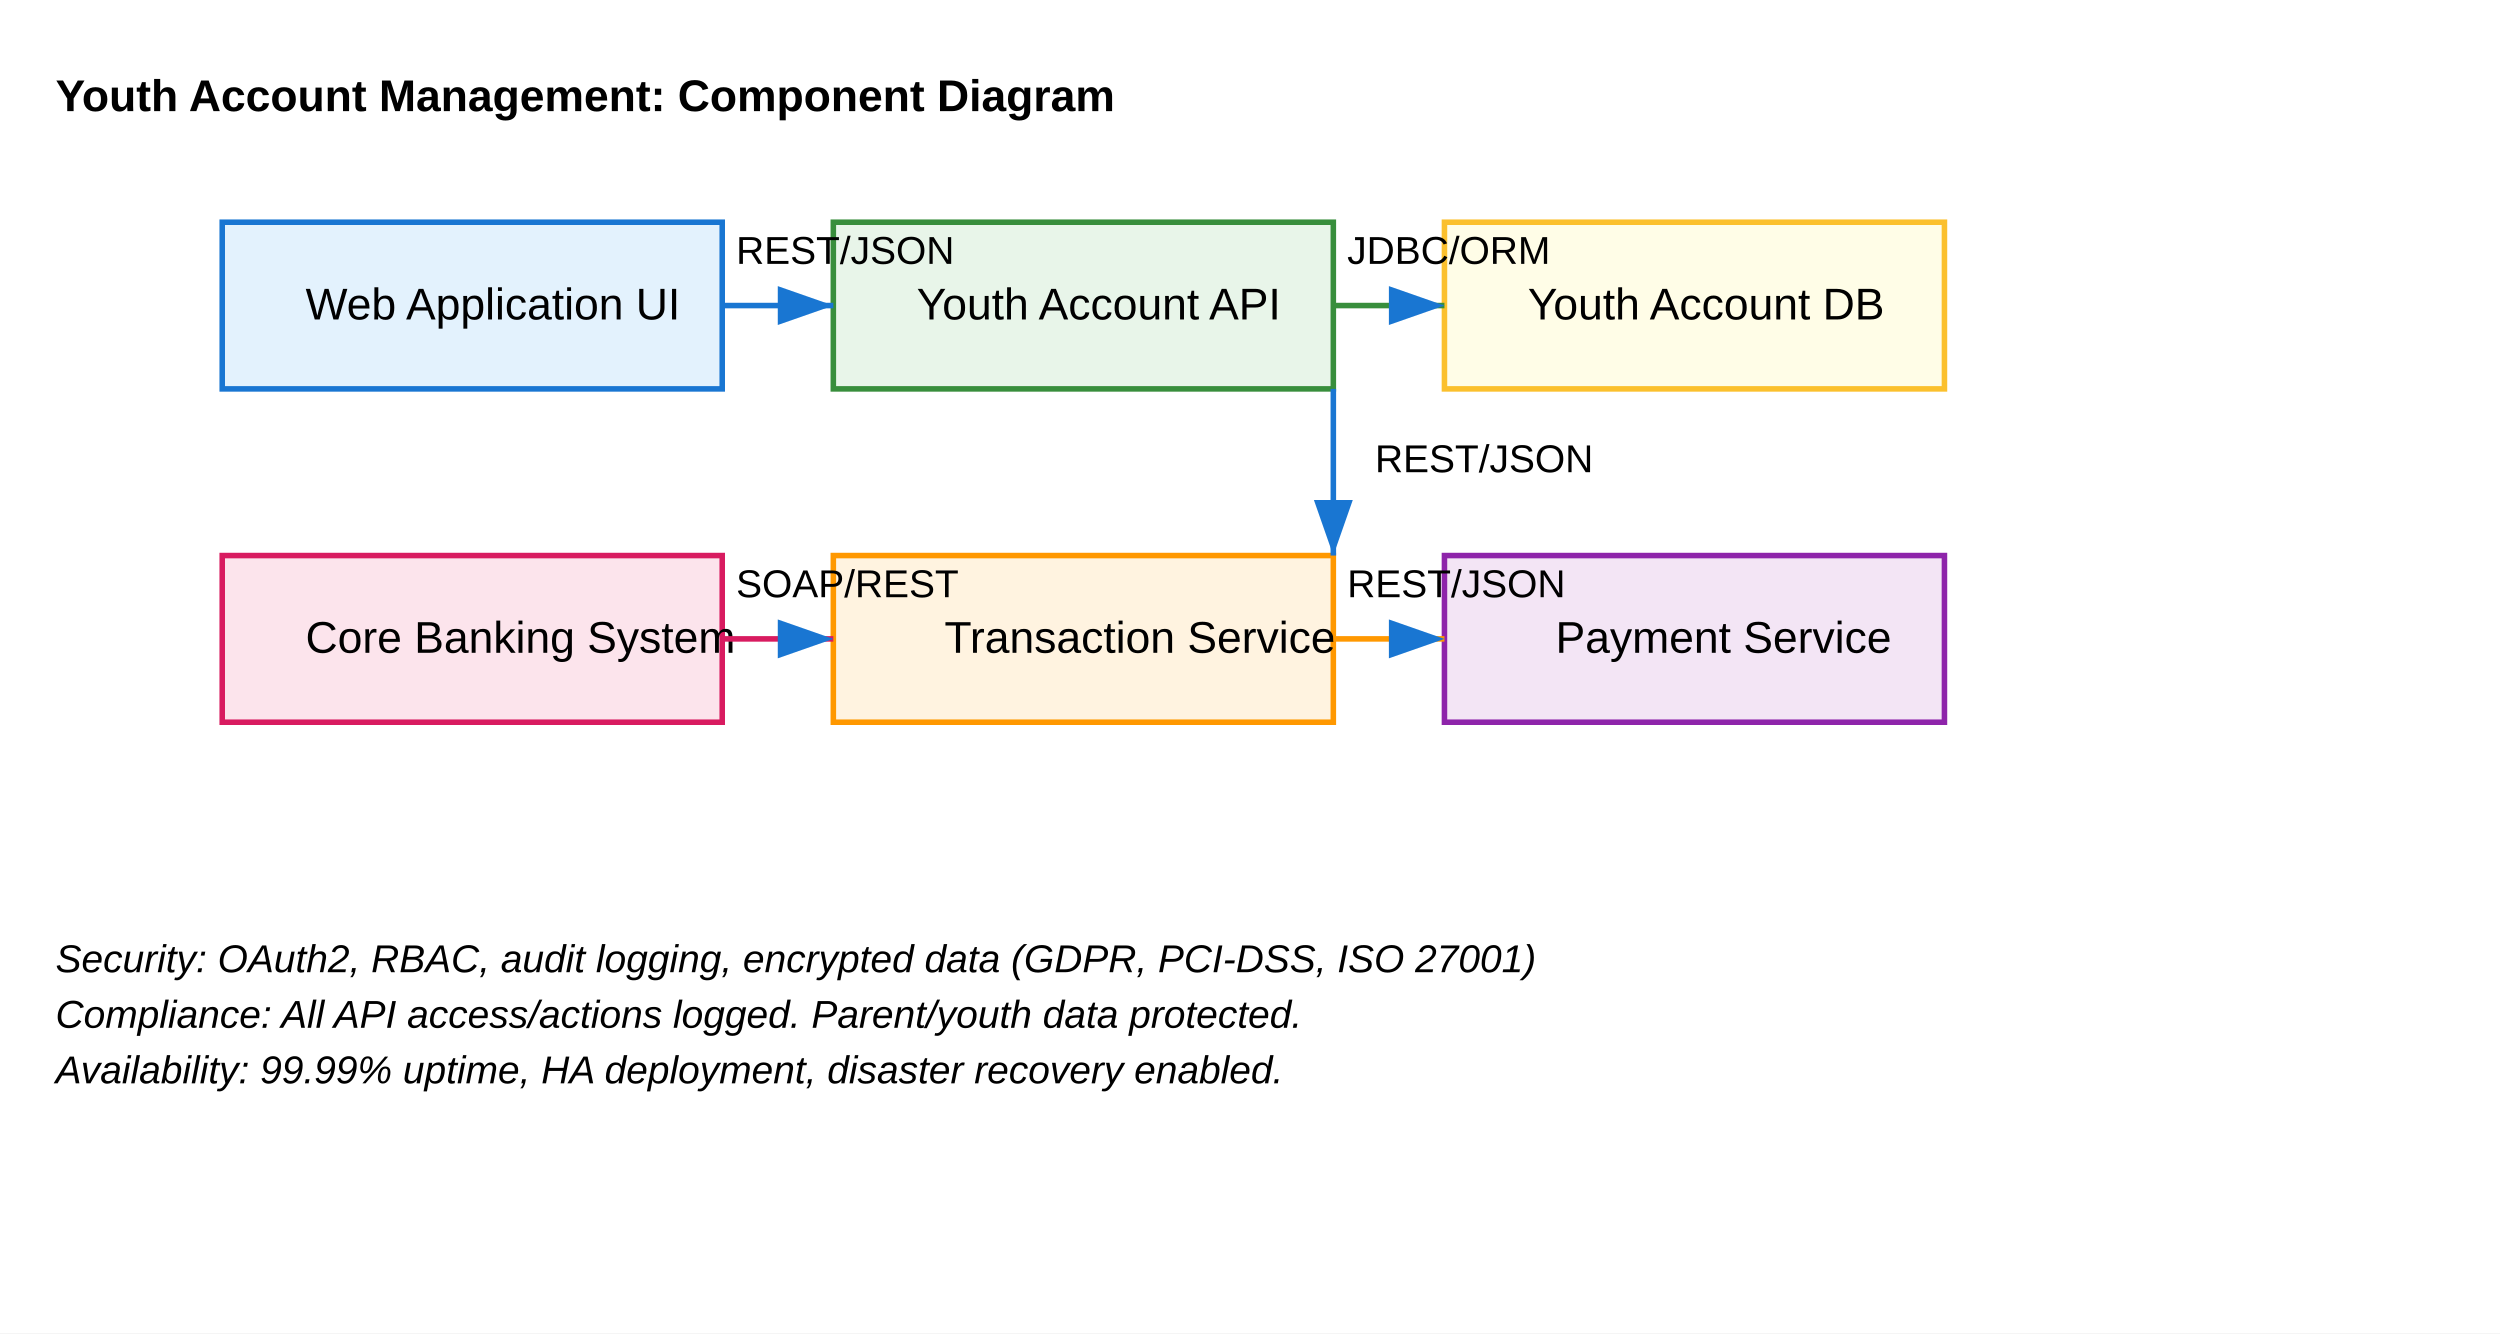
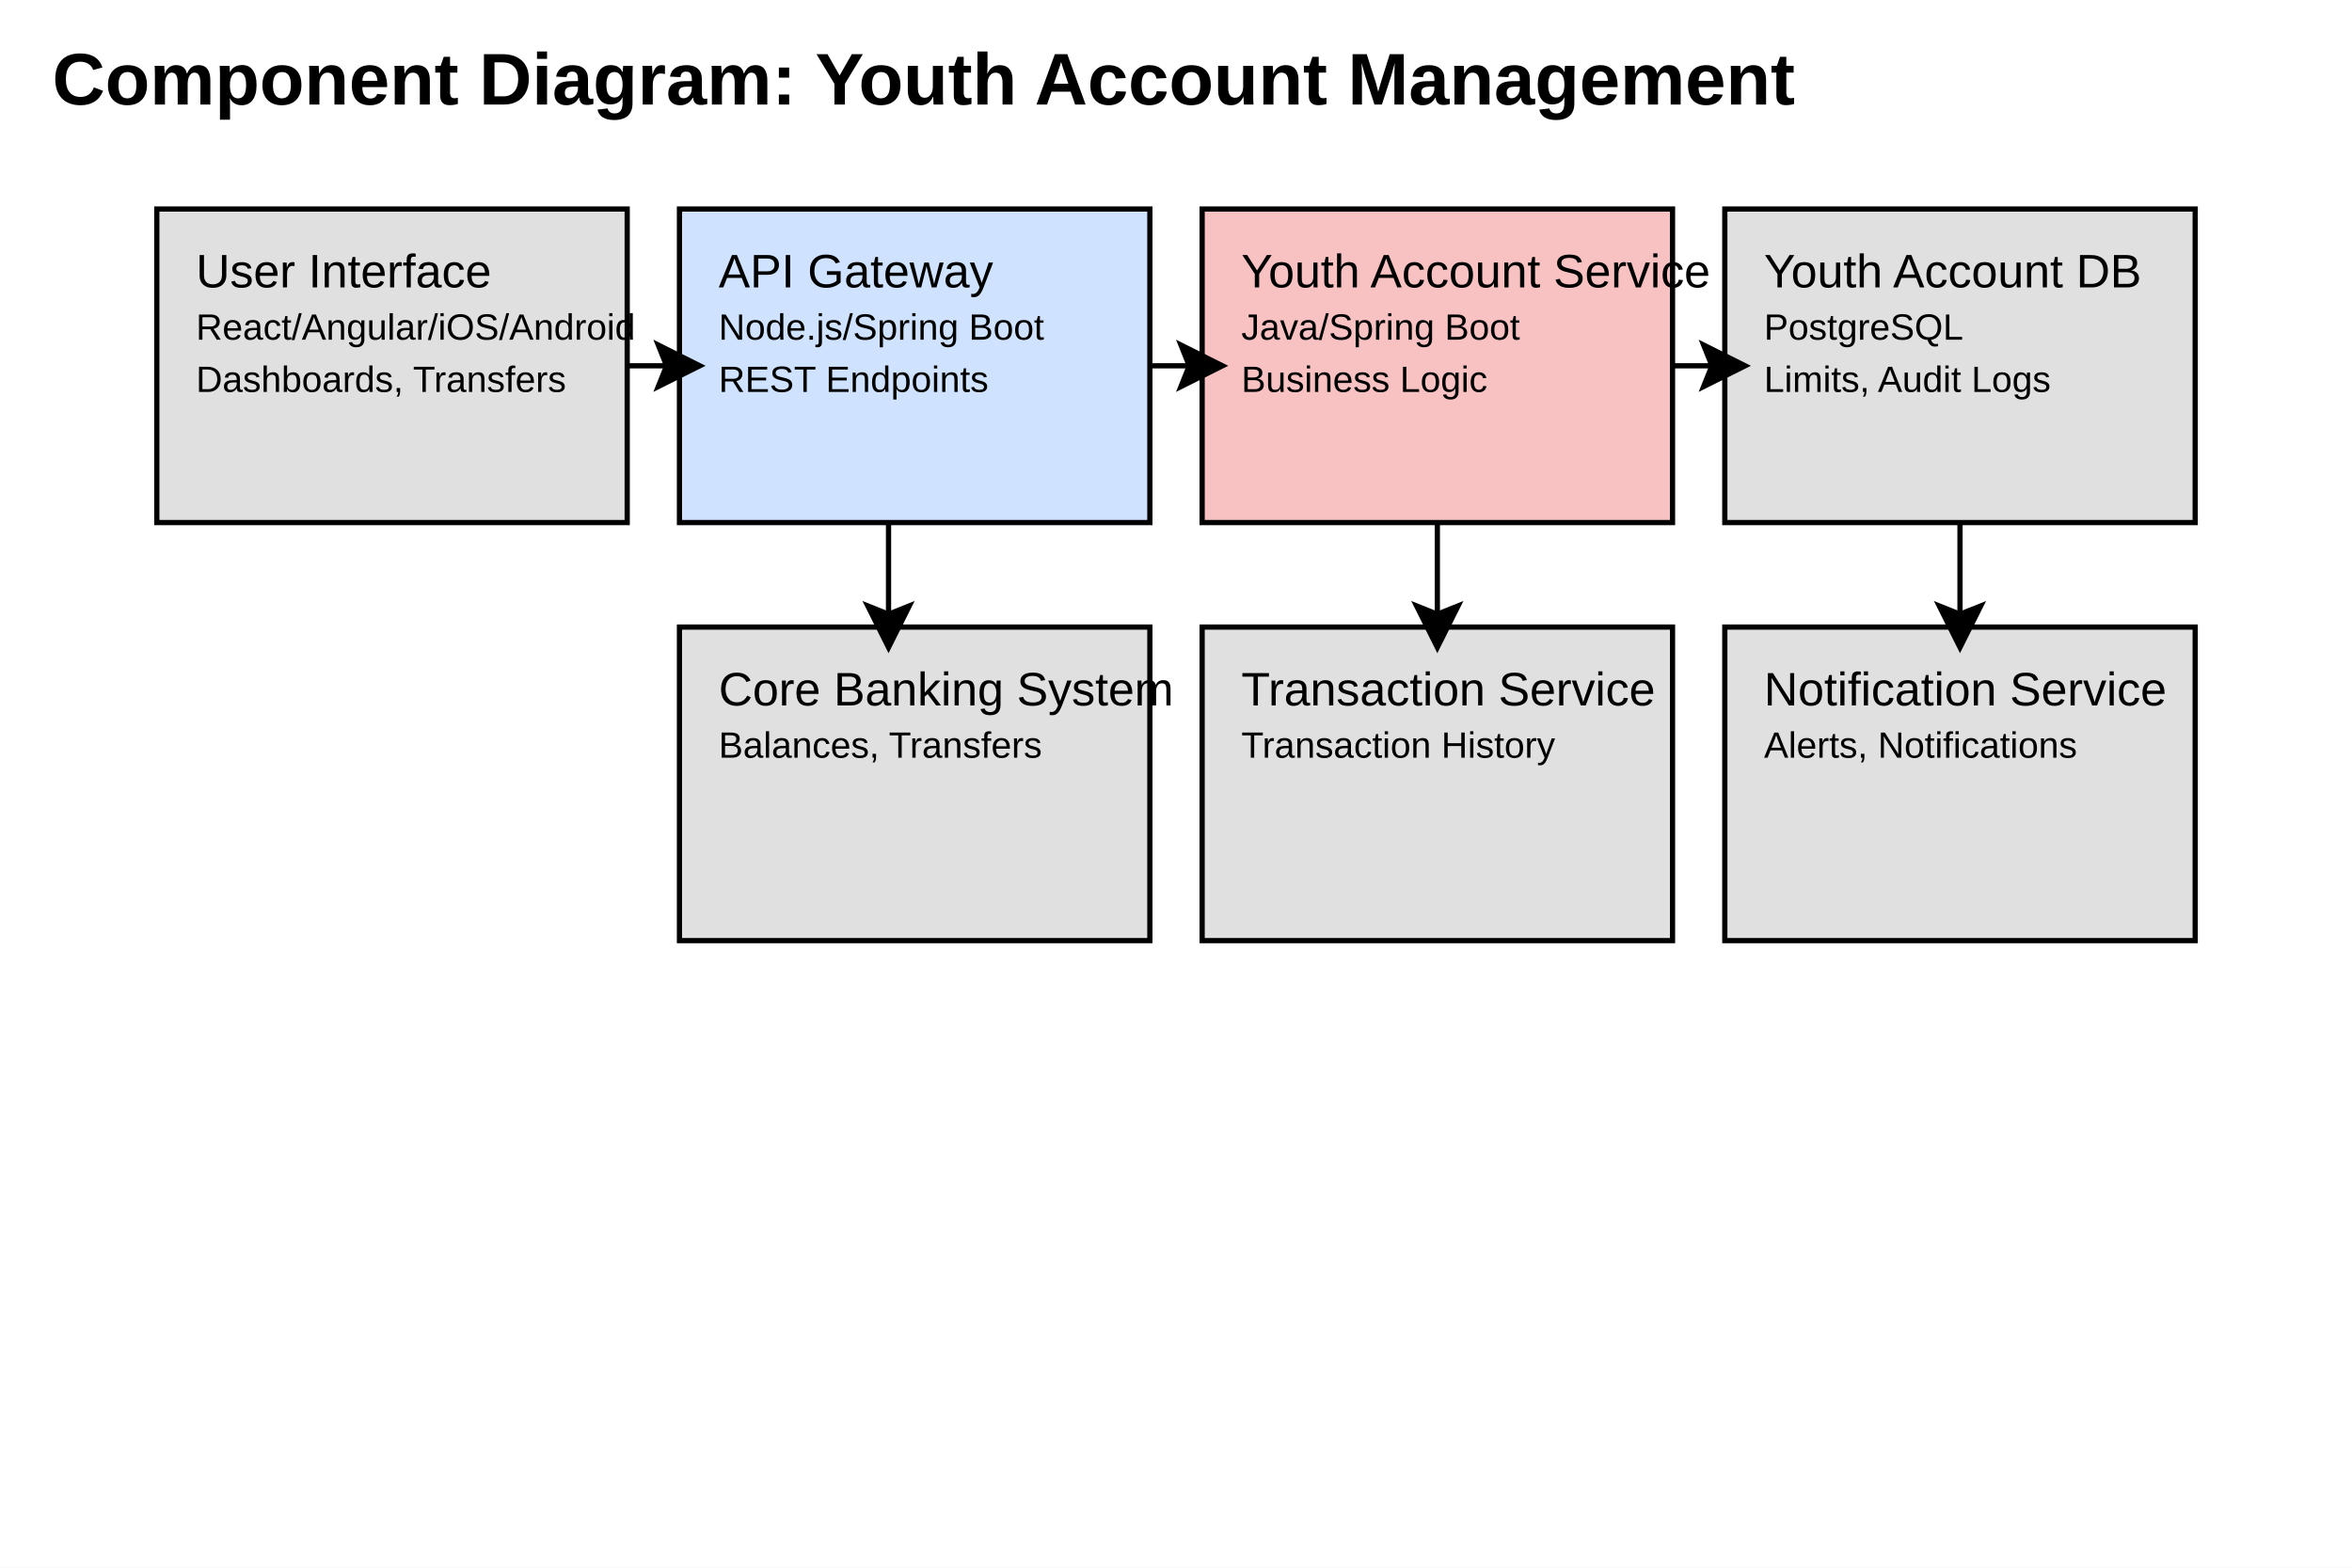
- <svg xmlns="http://www.w3.org/2000/svg" width="900" height="480">
-   <rect width="900" height="480" fill="#fff" />
-   <g font-family="Arial" font-size="16">
-     <text x="20" y="40" font-weight="bold">Youth Account Management: Component Diagram</text>
-     <rect x="80" y="80" width="180" height="60" fill="#e3f2fd" stroke="#1976d2" stroke-width="2" />
-     <text x="110" y="115">Web Application UI</text>
-     <rect x="300" y="80" width="180" height="60" fill="#e8f5e9" stroke="#388e3c" stroke-width="2" />
-     <text x="330" y="115">Youth Account API</text>
-     <rect x="520" y="80" width="180" height="60" fill="#fffde7" stroke="#fbc02d" stroke-width="2" />
-     <text x="550" y="115">Youth Account DB</text>
-     <rect x="300" y="200" width="180" height="60" fill="#fff3e0" stroke="#ff9800" stroke-width="2" />
-     <text x="340" y="235">Transaction Service</text>
-     <rect x="520" y="200" width="180" height="60" fill="#f3e5f5" stroke="#8e24aa" stroke-width="2" />
-     <text x="560" y="235">Payment Service</text>
-     <rect x="80" y="200" width="180" height="60" fill="#fce4ec" stroke="#d81b60" stroke-width="2" />
-     <text x="110" y="235">Core Banking System</text>
-     <line x1="260" y1="110" x2="300" y2="110" stroke="#1976d2" stroke-width="2" marker-end="url(#arrow)" />
-     <text x="265" y="95" font-size="14">REST/JSON</text>
-     <line x1="480" y1="110" x2="520" y2="110" stroke="#388e3c" stroke-width="2" marker-end="url(#arrow)" />
-     <text x="485" y="95" font-size="14">JDBC/ORM</text>
-     <line x1="480" y1="230" x2="520" y2="230" stroke="#ff9800" stroke-width="2" marker-end="url(#arrow)" />
-     <text x="485" y="215" font-size="14">REST/JSON</text>
-     <line x1="480" y1="140" x2="480" y2="200" stroke="#1976d2" stroke-width="2" marker-end="url(#arrow)" />
-     <text x="495" y="170" font-size="14">REST/JSON</text>
-     <line x1="260" y1="230" x2="300" y2="230" stroke="#d81b60" stroke-width="2" marker-end="url(#arrow)" />
-     <text x="265" y="215" font-size="14">SOAP/REST</text>
-     <text x="20" y="350" font-size="14" font-style="italic">Security: OAuth2, RBAC, audit logging, encrypted data (GDPR, PCI-DSS, ISO 27001)</text>
-     <text x="20" y="370" font-size="14" font-style="italic">Compliance: All API access/actions logged. Parent/youth data protected.</text>
-     <text x="20" y="390" font-size="14" font-style="italic">Availability: 99.99% uptime, HA deployment, disaster recovery enabled.</text>
-     <defs>
-       <marker id="arrow" markerWidth="10" markerHeight="7" refX="10" refY="3.5" orient="auto" markerUnits="strokeWidth">
-         <polygon points="0 0, 10 3.5, 0 7" fill="#1976d2" />
-       </marker>
-     </defs>
-   </g>
+ <svg xmlns="http://www.w3.org/2000/svg" width="900" height="600">
+   <rect width="900" height="600" fill="#fff" />
+   <text x="20" y="40" font-size="28" font-family="Arial" font-weight="bold">Component Diagram: Youth Account Management</text>
+   <rect x="60" y="80" width="180" height="120" fill="#e0e0e0" stroke="#000" stroke-width="2" />
+   <text x="75" y="110" font-size="18" font-family="Arial">User Interface</text>
+   <text x="75" y="130" font-size="14" font-family="Arial">React/Angular/iOS/Android</text>
+   <text x="75" y="150" font-size="14" font-family="Arial">Dashboards, Transfers</text>
+   <rect x="260" y="80" width="180" height="120" fill="#cfe2ff" stroke="#000" stroke-width="2" />
+   <text x="275" y="110" font-size="18" font-family="Arial">API Gateway</text>
+   <text x="275" y="130" font-size="14" font-family="Arial">Node.js/Spring Boot</text>
+   <text x="275" y="150" font-size="14" font-family="Arial">REST Endpoints</text>
+   <rect x="460" y="80" width="180" height="120" fill="#f9c2c2" stroke="#000" stroke-width="2" />
+   <text x="475" y="110" font-size="18" font-family="Arial">Youth Account Service</text>
+   <text x="475" y="130" font-size="14" font-family="Arial">Java/Spring Boot</text>
+   <text x="475" y="150" font-size="14" font-family="Arial">Business Logic</text>
+   <rect x="660" y="80" width="180" height="120" fill="#e0e0e0" stroke="#000" stroke-width="2" />
+   <text x="675" y="110" font-size="18" font-family="Arial">Youth Account DB</text>
+   <text x="675" y="130" font-size="14" font-family="Arial">PostgreSQL</text>
+   <text x="675" y="150" font-size="14" font-family="Arial">Limits, Audit Logs</text>
+   <rect x="260" y="240" width="180" height="120" fill="#e0e0e0" stroke="#000" stroke-width="2" />
+   <text x="275" y="270" font-size="18" font-family="Arial">Core Banking System</text>
+   <text x="275" y="290" font-size="14" font-family="Arial">Balances, Transfers</text>
+   <rect x="460" y="240" width="180" height="120" fill="#e0e0e0" stroke="#000" stroke-width="2" />
+   <text x="475" y="270" font-size="18" font-family="Arial">Transaction Service</text>
+   <text x="475" y="290" font-size="14" font-family="Arial">Transaction History</text>
+   <rect x="660" y="240" width="180" height="120" fill="#e0e0e0" stroke="#000" stroke-width="2" />
+   <text x="675" y="270" font-size="18" font-family="Arial">Notification Service</text>
+   <text x="675" y="290" font-size="14" font-family="Arial">Alerts, Notifications</text>
+   <line x1="240" y1="140" x2="260" y2="140" stroke="#000" stroke-width="2" marker-end="url(#arrow)" />
+   <line x1="440" y1="140" x2="460" y2="140" stroke="#000" stroke-width="2" marker-end="url(#arrow)" />
+   <line x1="640" y1="140" x2="660" y2="140" stroke="#000" stroke-width="2" marker-end="url(#arrow)" />
+   <line x1="340" y1="200" x2="340" y2="240" stroke="#000" stroke-width="2" marker-end="url(#arrow)" />
+   <line x1="550" y1="200" x2="550" y2="240" stroke="#000" stroke-width="2" marker-end="url(#arrow)" />
+   <line x1="750" y1="200" x2="750" y2="240" stroke="#000" stroke-width="2" marker-end="url(#arrow)" />
+   <defs>
+     <marker id="arrow" markerWidth="10" markerHeight="10" refX="5" refY="5" orient="auto" markerUnits="strokeWidth">
+       <path d="M0,0 L10,5 L0,10 L2,5 Z" fill="#000" />
+     </marker>
+   </defs>
</svg>
